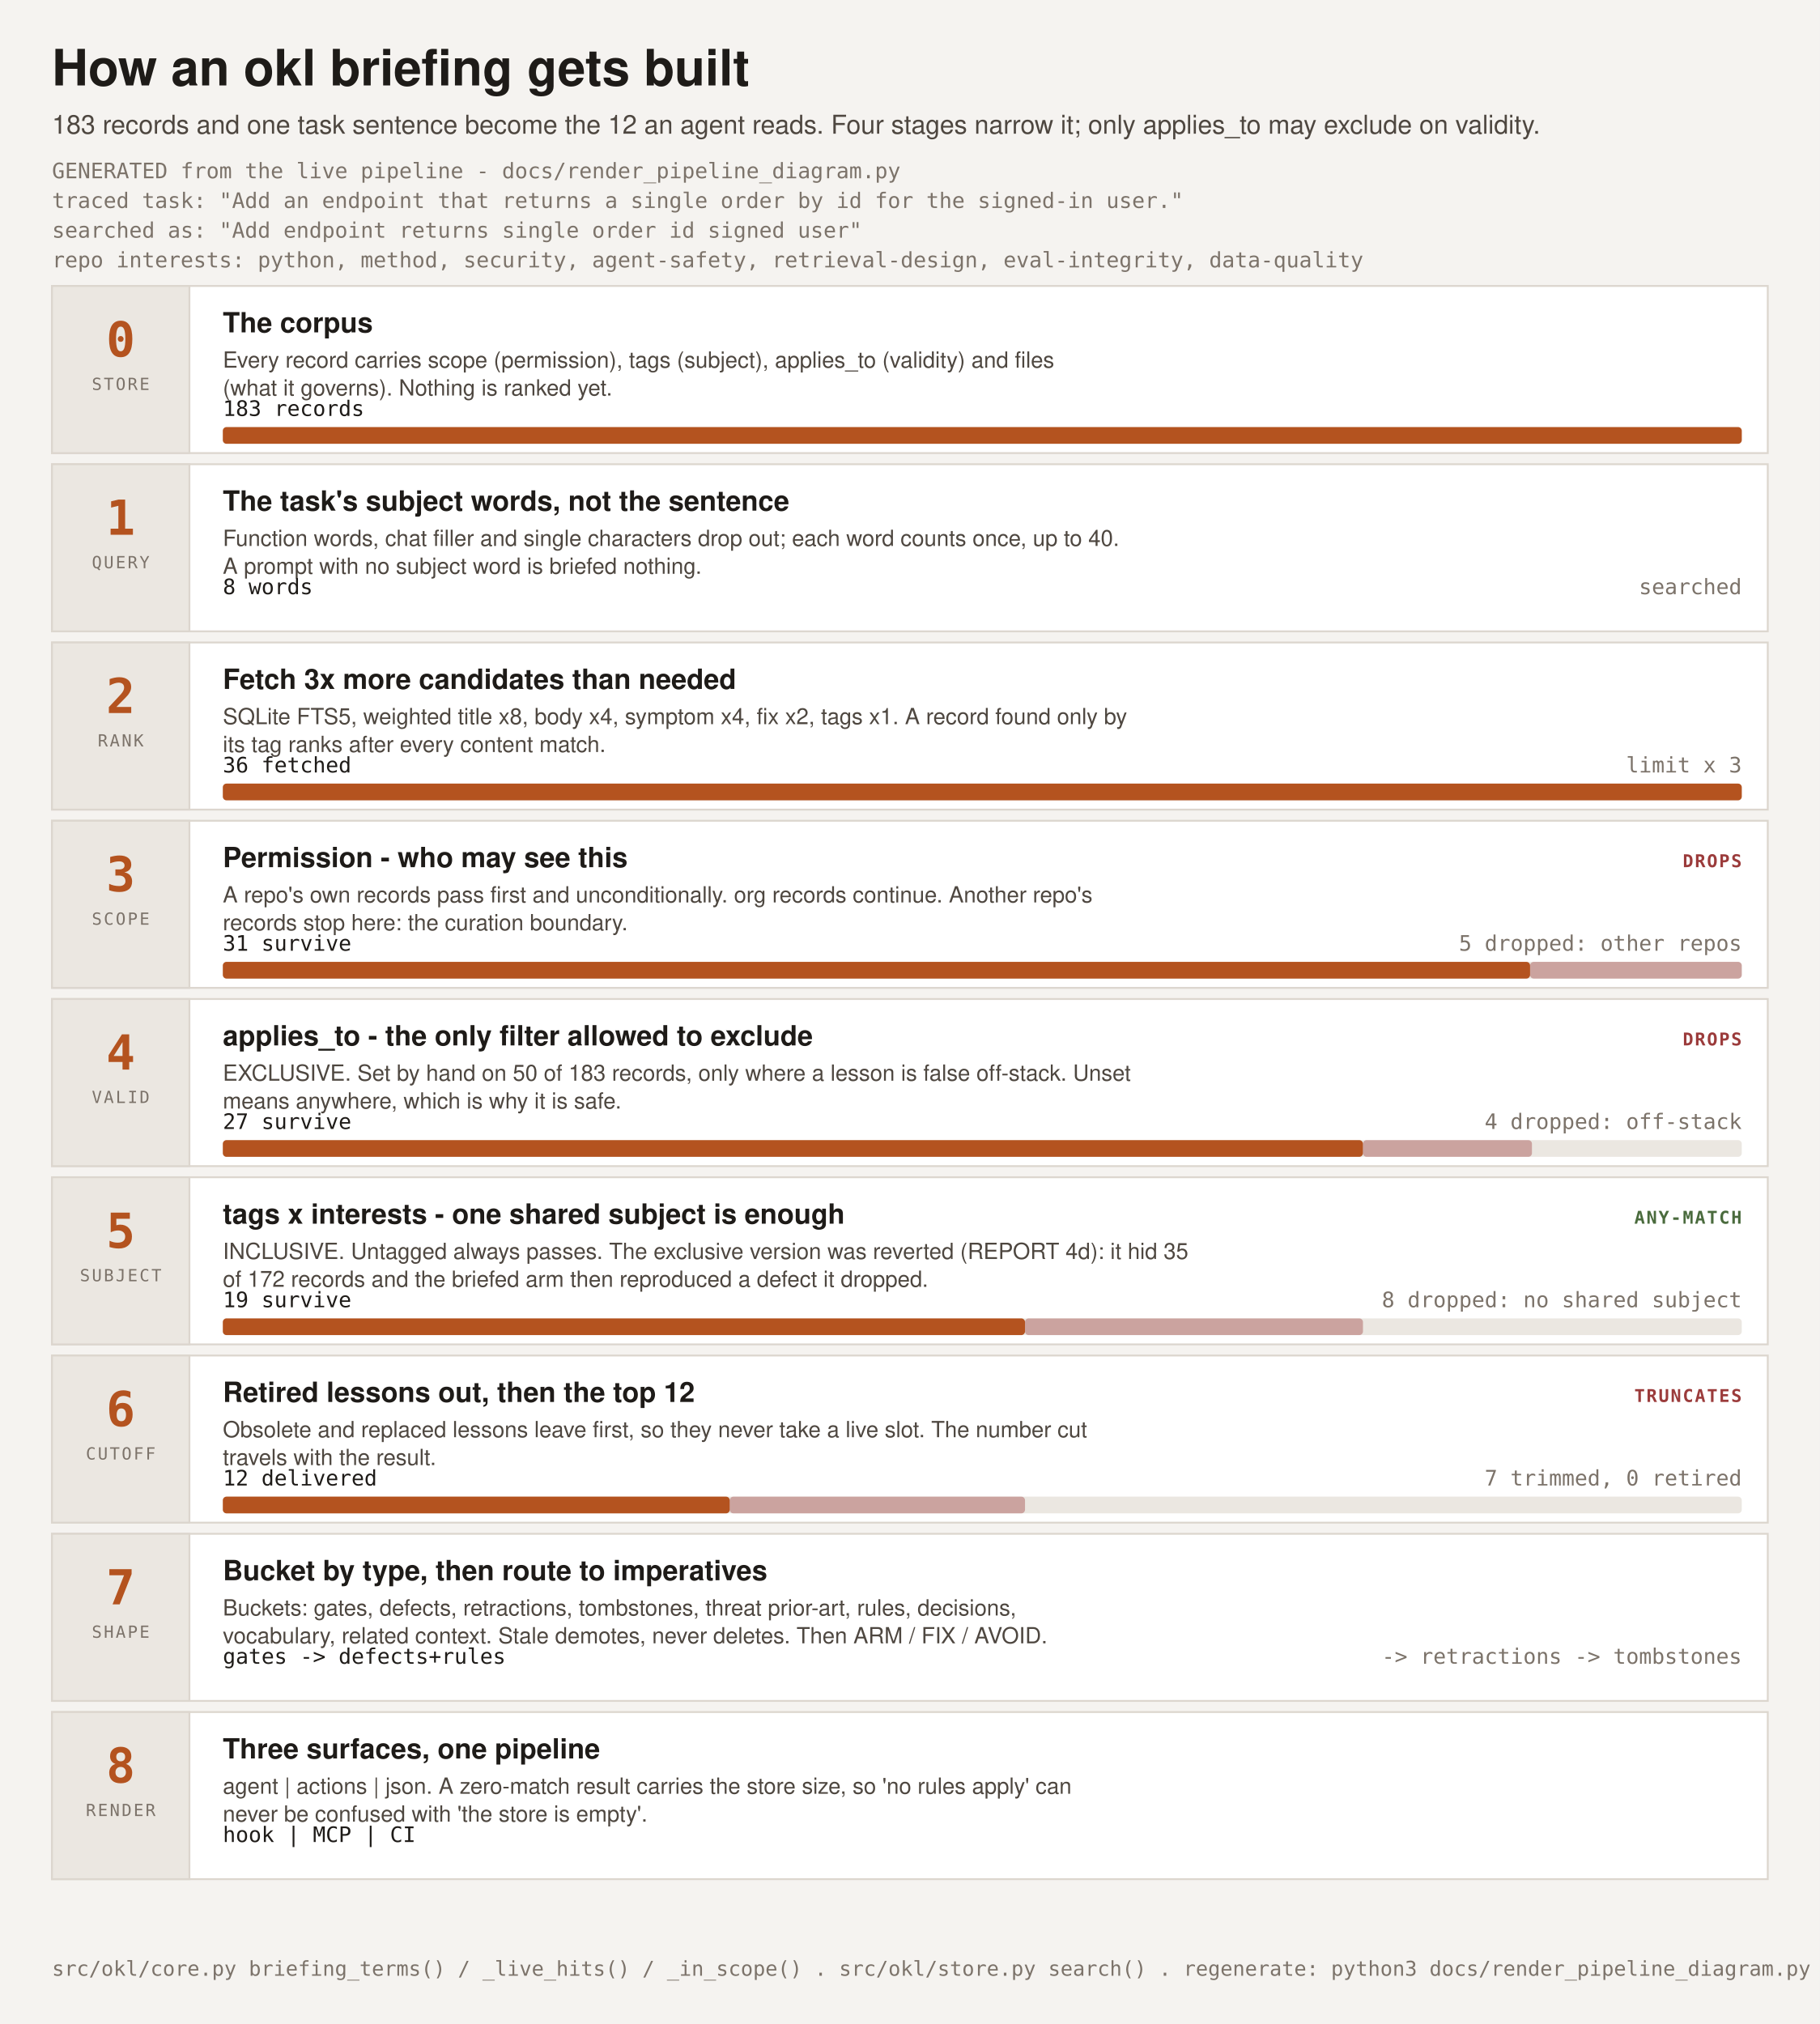
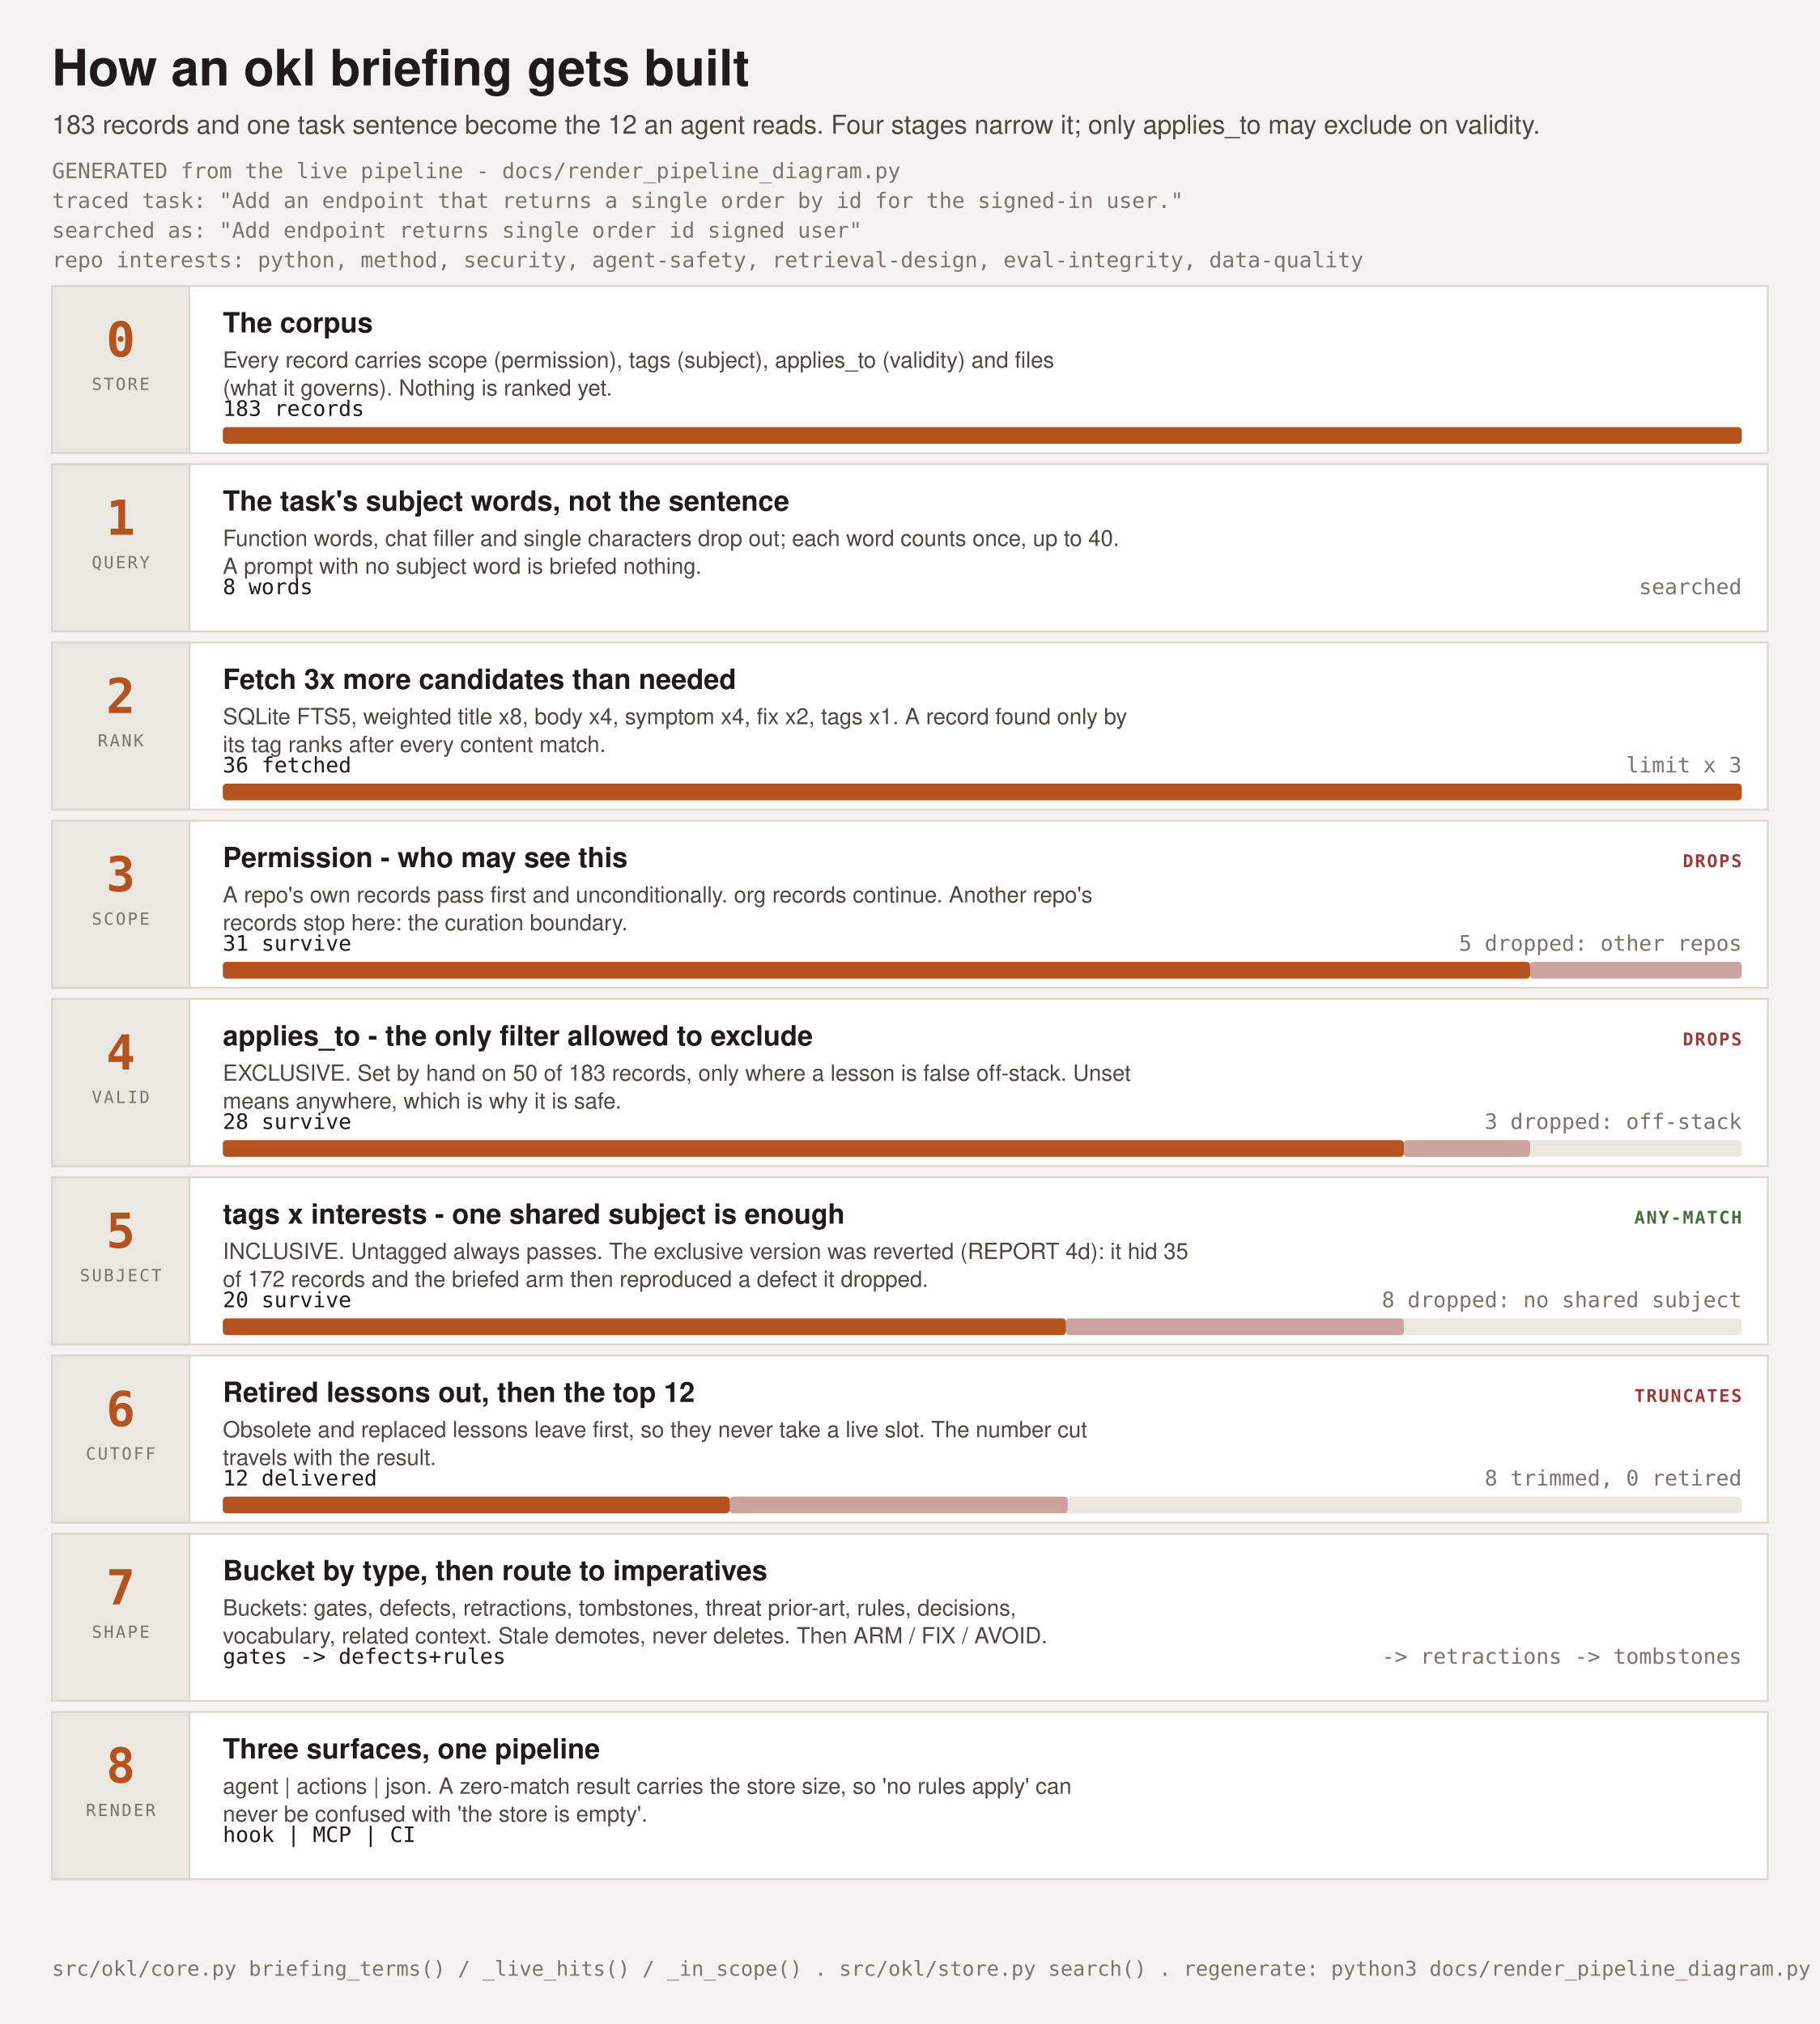
<svg xmlns="http://www.w3.org/2000/svg" width="980" height="1090" viewBox="0 0 980 1090" font-family="ui-sans-serif,-apple-system,Segoe UI,Helvetica,Arial,sans-serif">
  <rect width="980" height="1090" fill="#F5F3F0" />
  <text x="28" y="46" font-size="27" font-weight="700" fill="#1E1B18">How an okl briefing gets built</text>
  <text x="28" y="72" font-size="14" fill="#4E4740">183 records and one task sentence become the 12 an agent reads. Four stages narrow it; only applies_to may exclude on validity.</text>
  <text x="28" y="96" font-size="11.5" font-family="ui-monospace,SFMono-Regular,Menlo,Consolas,monospace" fill="#7C736A">GENERATED from the live pipeline - docs/render_pipeline_diagram.py</text>
  <text x="28" y="112" font-size="11.5" font-family="ui-monospace,SFMono-Regular,Menlo,Consolas,monospace" fill="#7C736A">traced task: "Add an endpoint that returns a single order by id for the signed-in user."</text>
  <text x="28" y="128" font-size="11.5" font-family="ui-monospace,SFMono-Regular,Menlo,Consolas,monospace" fill="#7C736A">searched as: "Add endpoint returns single order id signed user"</text>
  <text x="28" y="144" font-size="11.5" font-family="ui-monospace,SFMono-Regular,Menlo,Consolas,monospace" fill="#7C736A">repo interests: python, method, security, agent-safety, retrieval-design, eval-integrity, data-quality</text>
  <rect x="28" y="154" width="924" height="90" fill="#FFFFFF" stroke="#DCD6CE" />
  <rect x="28" y="154" width="74" height="90" fill="#EBE7E1" stroke="#DCD6CE" />
  <text x="65" y="192" font-size="26" font-weight="700" fill="#B4531F" font-family="ui-monospace,SFMono-Regular,Menlo,Consolas,monospace" text-anchor="middle">0</text>
  <text x="65" y="210" font-size="9" fill="#7C736A" font-family="ui-monospace,SFMono-Regular,Menlo,Consolas,monospace" text-anchor="middle" letter-spacing="1">STORE</text>
  <text x="120" y="179" font-size="15" font-weight="600" fill="#1E1B18">The corpus</text>
  <text x="120" y="198" font-size="12" fill="#4E4740">Every record carries scope (permission), tags (subject), applies_to (validity) and files</text>
  <text x="120" y="213" font-size="12" fill="#4E4740">(what it governs). Nothing is ranked yet.</text>
  <text x="120" y="224" font-size="11.5" font-family="ui-monospace,SFMono-Regular,Menlo,Consolas,monospace" fill="#1E1B18" font-weight="500">183 records</text>
  <rect x="120" y="230" width="818" height="9" rx="2" fill="#EBE7E1" />
  <rect x="120" y="230" width="818" height="9" rx="2" fill="#B4531F" />
  <rect x="28" y="250" width="924" height="90" fill="#FFFFFF" stroke="#DCD6CE" />
  <rect x="28" y="250" width="74" height="90" fill="#EBE7E1" stroke="#DCD6CE" />
  <text x="65" y="288" font-size="26" font-weight="700" fill="#B4531F" font-family="ui-monospace,SFMono-Regular,Menlo,Consolas,monospace" text-anchor="middle">1</text>
  <text x="65" y="306" font-size="9" fill="#7C736A" font-family="ui-monospace,SFMono-Regular,Menlo,Consolas,monospace" text-anchor="middle" letter-spacing="1">QUERY</text>
  <text x="120" y="275" font-size="15" font-weight="600" fill="#1E1B18">The task's subject words, not the sentence</text>
  <text x="120" y="294" font-size="12" fill="#4E4740">Function words, chat filler and single characters drop out; each word counts once, up to 40.</text>
  <text x="120" y="309" font-size="12" fill="#4E4740">A prompt with no subject word is briefed nothing.</text>
  <text x="120" y="320" font-size="11.5" font-family="ui-monospace,SFMono-Regular,Menlo,Consolas,monospace" fill="#1E1B18" font-weight="500">8 words</text>
  <text x="938" y="320" font-size="11.5" font-family="ui-monospace,SFMono-Regular,Menlo,Consolas,monospace" fill="#7C736A" text-anchor="end">searched</text>
  <rect x="28" y="346" width="924" height="90" fill="#FFFFFF" stroke="#DCD6CE" />
  <rect x="28" y="346" width="74" height="90" fill="#EBE7E1" stroke="#DCD6CE" />
  <text x="65" y="384" font-size="26" font-weight="700" fill="#B4531F" font-family="ui-monospace,SFMono-Regular,Menlo,Consolas,monospace" text-anchor="middle">2</text>
  <text x="65" y="402" font-size="9" fill="#7C736A" font-family="ui-monospace,SFMono-Regular,Menlo,Consolas,monospace" text-anchor="middle" letter-spacing="1">RANK</text>
  <text x="120" y="371" font-size="15" font-weight="600" fill="#1E1B18">Fetch 3x more candidates than needed</text>
  <text x="120" y="390" font-size="12" fill="#4E4740">SQLite FTS5, weighted title x8, body x4, symptom x4, fix x2, tags x1. A record found only by</text>
  <text x="120" y="405" font-size="12" fill="#4E4740">its tag ranks after every content match.</text>
  <text x="120" y="416" font-size="11.5" font-family="ui-monospace,SFMono-Regular,Menlo,Consolas,monospace" fill="#1E1B18" font-weight="500">36 fetched</text>
  <text x="938" y="416" font-size="11.5" font-family="ui-monospace,SFMono-Regular,Menlo,Consolas,monospace" fill="#7C736A" text-anchor="end">limit x 3</text>
  <rect x="120" y="422" width="818" height="9" rx="2" fill="#EBE7E1" />
  <rect x="120" y="422" width="818" height="9" rx="2" fill="#B4531F" />
  <rect x="28" y="442" width="924" height="90" fill="#FFFFFF" stroke="#DCD6CE" />
  <rect x="28" y="442" width="74" height="90" fill="#EBE7E1" stroke="#DCD6CE" />
  <text x="65" y="480" font-size="26" font-weight="700" fill="#B4531F" font-family="ui-monospace,SFMono-Regular,Menlo,Consolas,monospace" text-anchor="middle">3</text>
  <text x="65" y="498" font-size="9" fill="#7C736A" font-family="ui-monospace,SFMono-Regular,Menlo,Consolas,monospace" text-anchor="middle" letter-spacing="1">SCOPE</text>
  <text x="120" y="467" font-size="15" font-weight="600" fill="#1E1B18">Permission - who may see this</text>
  <text x="120" y="486" font-size="12" fill="#4E4740">A repo's own records pass first and unconditionally. org records continue. Another repo's</text>
  <text x="120" y="501" font-size="12" fill="#4E4740">records stop here: the curation boundary.</text>
  <text x="938" y="467" font-size="9.5" fill="#9B3B3B" font-family="ui-monospace,SFMono-Regular,Menlo,Consolas,monospace" font-weight="700" text-anchor="end" letter-spacing="0.8">DROPS</text>
  <text x="120" y="512" font-size="11.5" font-family="ui-monospace,SFMono-Regular,Menlo,Consolas,monospace" fill="#1E1B18" font-weight="500">31 survive</text>
  <text x="938" y="512" font-size="11.5" font-family="ui-monospace,SFMono-Regular,Menlo,Consolas,monospace" fill="#7C736A" text-anchor="end">5 dropped: other repos</text>
  <rect x="120" y="518" width="818" height="9" rx="2" fill="#EBE7E1" />
  <rect x="120" y="518" width="704" height="9" rx="2" fill="#B4531F" />
  <rect x="824" y="518" width="114" height="9" rx="2" fill="#9B3B3B" opacity="0.4" />
  <rect x="28" y="538" width="924" height="90" fill="#FFFFFF" stroke="#DCD6CE" />
  <rect x="28" y="538" width="74" height="90" fill="#EBE7E1" stroke="#DCD6CE" />
  <text x="65" y="576" font-size="26" font-weight="700" fill="#B4531F" font-family="ui-monospace,SFMono-Regular,Menlo,Consolas,monospace" text-anchor="middle">4</text>
  <text x="65" y="594" font-size="9" fill="#7C736A" font-family="ui-monospace,SFMono-Regular,Menlo,Consolas,monospace" text-anchor="middle" letter-spacing="1">VALID</text>
  <text x="120" y="563" font-size="15" font-weight="600" fill="#1E1B18">applies_to - the only filter allowed to exclude</text>
  <text x="120" y="582" font-size="12" fill="#4E4740">EXCLUSIVE. Set by hand on 50 of 183 records, only where a lesson is false off-stack. Unset</text>
  <text x="120" y="597" font-size="12" fill="#4E4740">means anywhere, which is why it is safe.</text>
  <text x="938" y="563" font-size="9.5" fill="#9B3B3B" font-family="ui-monospace,SFMono-Regular,Menlo,Consolas,monospace" font-weight="700" text-anchor="end" letter-spacing="0.8">DROPS</text>
-   <text x="120" y="608" font-size="11.5" font-family="ui-monospace,SFMono-Regular,Menlo,Consolas,monospace" fill="#1E1B18" font-weight="500">27 survive</text>
-   <text x="938" y="608" font-size="11.5" font-family="ui-monospace,SFMono-Regular,Menlo,Consolas,monospace" fill="#7C736A" text-anchor="end">4 dropped: off-stack</text>
+   <text x="120" y="608" font-size="11.5" font-family="ui-monospace,SFMono-Regular,Menlo,Consolas,monospace" fill="#1E1B18" font-weight="500">28 survive</text>
+   <text x="938" y="608" font-size="11.5" font-family="ui-monospace,SFMono-Regular,Menlo,Consolas,monospace" fill="#7C736A" text-anchor="end">3 dropped: off-stack</text>
  <rect x="120" y="614" width="818" height="9" rx="2" fill="#EBE7E1" />
-   <rect x="120" y="614" width="614" height="9" rx="2" fill="#B4531F" />
-   <rect x="734" y="614" width="91" height="9" rx="2" fill="#9B3B3B" opacity="0.4" />
+   <rect x="120" y="614" width="636" height="9" rx="2" fill="#B4531F" />
+   <rect x="756" y="614" width="68" height="9" rx="2" fill="#9B3B3B" opacity="0.4" />
  <rect x="28" y="634" width="924" height="90" fill="#FFFFFF" stroke="#DCD6CE" />
  <rect x="28" y="634" width="74" height="90" fill="#EBE7E1" stroke="#DCD6CE" />
  <text x="65" y="672" font-size="26" font-weight="700" fill="#B4531F" font-family="ui-monospace,SFMono-Regular,Menlo,Consolas,monospace" text-anchor="middle">5</text>
  <text x="65" y="690" font-size="9" fill="#7C736A" font-family="ui-monospace,SFMono-Regular,Menlo,Consolas,monospace" text-anchor="middle" letter-spacing="1">SUBJECT</text>
  <text x="120" y="659" font-size="15" font-weight="600" fill="#1E1B18">tags x interests - one shared subject is enough</text>
  <text x="120" y="678" font-size="12" fill="#4E4740">INCLUSIVE. Untagged always passes. The exclusive version was reverted (REPORT 4d): it hid 35</text>
  <text x="120" y="693" font-size="12" fill="#4E4740">of 172 records and the briefed arm then reproduced a defect it dropped.</text>
  <text x="938" y="659" font-size="9.5" fill="#4A6B3D" font-family="ui-monospace,SFMono-Regular,Menlo,Consolas,monospace" font-weight="700" text-anchor="end" letter-spacing="0.8">ANY-MATCH</text>
-   <text x="120" y="704" font-size="11.5" font-family="ui-monospace,SFMono-Regular,Menlo,Consolas,monospace" fill="#1E1B18" font-weight="500">19 survive</text>
+   <text x="120" y="704" font-size="11.5" font-family="ui-monospace,SFMono-Regular,Menlo,Consolas,monospace" fill="#1E1B18" font-weight="500">20 survive</text>
  <text x="938" y="704" font-size="11.5" font-family="ui-monospace,SFMono-Regular,Menlo,Consolas,monospace" fill="#7C736A" text-anchor="end">8 dropped: no shared subject</text>
  <rect x="120" y="710" width="818" height="9" rx="2" fill="#EBE7E1" />
-   <rect x="120" y="710" width="432" height="9" rx="2" fill="#B4531F" />
-   <rect x="552" y="710" width="182" height="9" rx="2" fill="#9B3B3B" opacity="0.4" />
+   <rect x="120" y="710" width="454" height="9" rx="2" fill="#B4531F" />
+   <rect x="574" y="710" width="182" height="9" rx="2" fill="#9B3B3B" opacity="0.4" />
  <rect x="28" y="730" width="924" height="90" fill="#FFFFFF" stroke="#DCD6CE" />
  <rect x="28" y="730" width="74" height="90" fill="#EBE7E1" stroke="#DCD6CE" />
  <text x="65" y="768" font-size="26" font-weight="700" fill="#B4531F" font-family="ui-monospace,SFMono-Regular,Menlo,Consolas,monospace" text-anchor="middle">6</text>
  <text x="65" y="786" font-size="9" fill="#7C736A" font-family="ui-monospace,SFMono-Regular,Menlo,Consolas,monospace" text-anchor="middle" letter-spacing="1">CUTOFF</text>
  <text x="120" y="755" font-size="15" font-weight="600" fill="#1E1B18">Retired lessons out, then the top 12</text>
  <text x="120" y="774" font-size="12" fill="#4E4740">Obsolete and replaced lessons leave first, so they never take a live slot. The number cut</text>
  <text x="120" y="789" font-size="12" fill="#4E4740">travels with the result.</text>
  <text x="938" y="755" font-size="9.5" fill="#9B3B3B" font-family="ui-monospace,SFMono-Regular,Menlo,Consolas,monospace" font-weight="700" text-anchor="end" letter-spacing="0.8">TRUNCATES</text>
  <text x="120" y="800" font-size="11.5" font-family="ui-monospace,SFMono-Regular,Menlo,Consolas,monospace" fill="#1E1B18" font-weight="500">12 delivered</text>
-   <text x="938" y="800" font-size="11.5" font-family="ui-monospace,SFMono-Regular,Menlo,Consolas,monospace" fill="#7C736A" text-anchor="end">7 trimmed, 0 retired</text>
+   <text x="938" y="800" font-size="11.5" font-family="ui-monospace,SFMono-Regular,Menlo,Consolas,monospace" fill="#7C736A" text-anchor="end">8 trimmed, 0 retired</text>
  <rect x="120" y="806" width="818" height="9" rx="2" fill="#EBE7E1" />
  <rect x="120" y="806" width="273" height="9" rx="2" fill="#B4531F" />
-   <rect x="393" y="806" width="159" height="9" rx="2" fill="#9B3B3B" opacity="0.4" />
+   <rect x="393" y="806" width="182" height="9" rx="2" fill="#9B3B3B" opacity="0.4" />
  <rect x="28" y="826" width="924" height="90" fill="#FFFFFF" stroke="#DCD6CE" />
  <rect x="28" y="826" width="74" height="90" fill="#EBE7E1" stroke="#DCD6CE" />
  <text x="65" y="864" font-size="26" font-weight="700" fill="#B4531F" font-family="ui-monospace,SFMono-Regular,Menlo,Consolas,monospace" text-anchor="middle">7</text>
  <text x="65" y="882" font-size="9" fill="#7C736A" font-family="ui-monospace,SFMono-Regular,Menlo,Consolas,monospace" text-anchor="middle" letter-spacing="1">SHAPE</text>
  <text x="120" y="851" font-size="15" font-weight="600" fill="#1E1B18">Bucket by type, then route to imperatives</text>
  <text x="120" y="870" font-size="12" fill="#4E4740">Buckets: gates, defects, retractions, tombstones, threat prior-art, rules, decisions,</text>
  <text x="120" y="885" font-size="12" fill="#4E4740">vocabulary, related context. Stale demotes, never deletes. Then ARM / FIX / AVOID.</text>
  <text x="120" y="896" font-size="11.5" font-family="ui-monospace,SFMono-Regular,Menlo,Consolas,monospace" fill="#1E1B18" font-weight="500">gates -&gt; defects+rules</text>
  <text x="938" y="896" font-size="11.5" font-family="ui-monospace,SFMono-Regular,Menlo,Consolas,monospace" fill="#7C736A" text-anchor="end">-&gt; retractions -&gt; tombstones</text>
  <rect x="28" y="922" width="924" height="90" fill="#FFFFFF" stroke="#DCD6CE" />
  <rect x="28" y="922" width="74" height="90" fill="#EBE7E1" stroke="#DCD6CE" />
  <text x="65" y="960" font-size="26" font-weight="700" fill="#B4531F" font-family="ui-monospace,SFMono-Regular,Menlo,Consolas,monospace" text-anchor="middle">8</text>
  <text x="65" y="978" font-size="9" fill="#7C736A" font-family="ui-monospace,SFMono-Regular,Menlo,Consolas,monospace" text-anchor="middle" letter-spacing="1">RENDER</text>
  <text x="120" y="947" font-size="15" font-weight="600" fill="#1E1B18">Three surfaces, one pipeline</text>
  <text x="120" y="966" font-size="12" fill="#4E4740">agent | actions | json. A zero-match result carries the store size, so 'no rules apply' can</text>
  <text x="120" y="981" font-size="12" fill="#4E4740">never be confused with 'the store is empty'.</text>
  <text x="120" y="992" font-size="11.5" font-family="ui-monospace,SFMono-Regular,Menlo,Consolas,monospace" fill="#1E1B18" font-weight="500">hook | MCP | CI</text>
  <text x="28" y="1064" font-size="11" font-family="ui-monospace,SFMono-Regular,Menlo,Consolas,monospace" fill="#7C736A">src/okl/core.py briefing_terms() / _live_hits() / _in_scope() . src/okl/store.py search() . regenerate: python3 docs/render_pipeline_diagram.py</text>
</svg>
